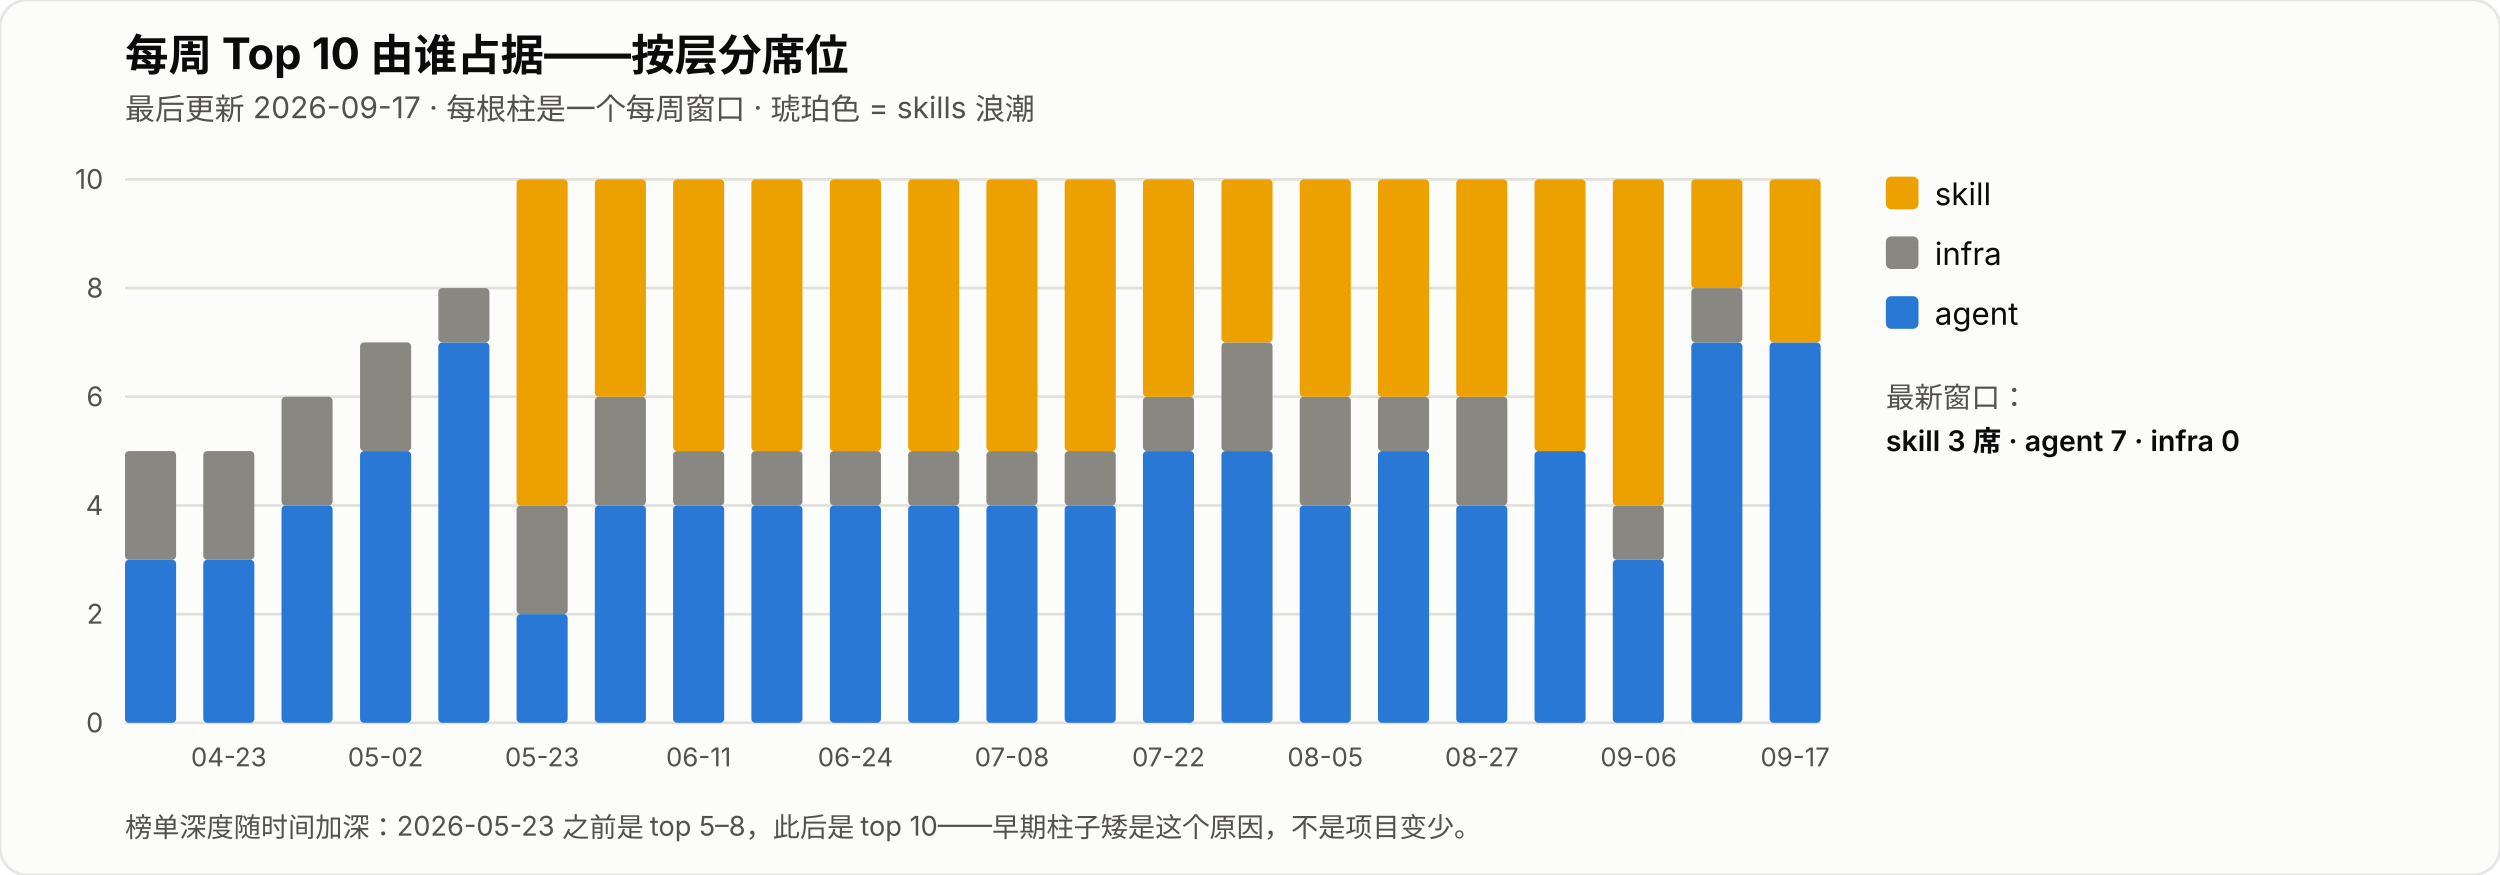
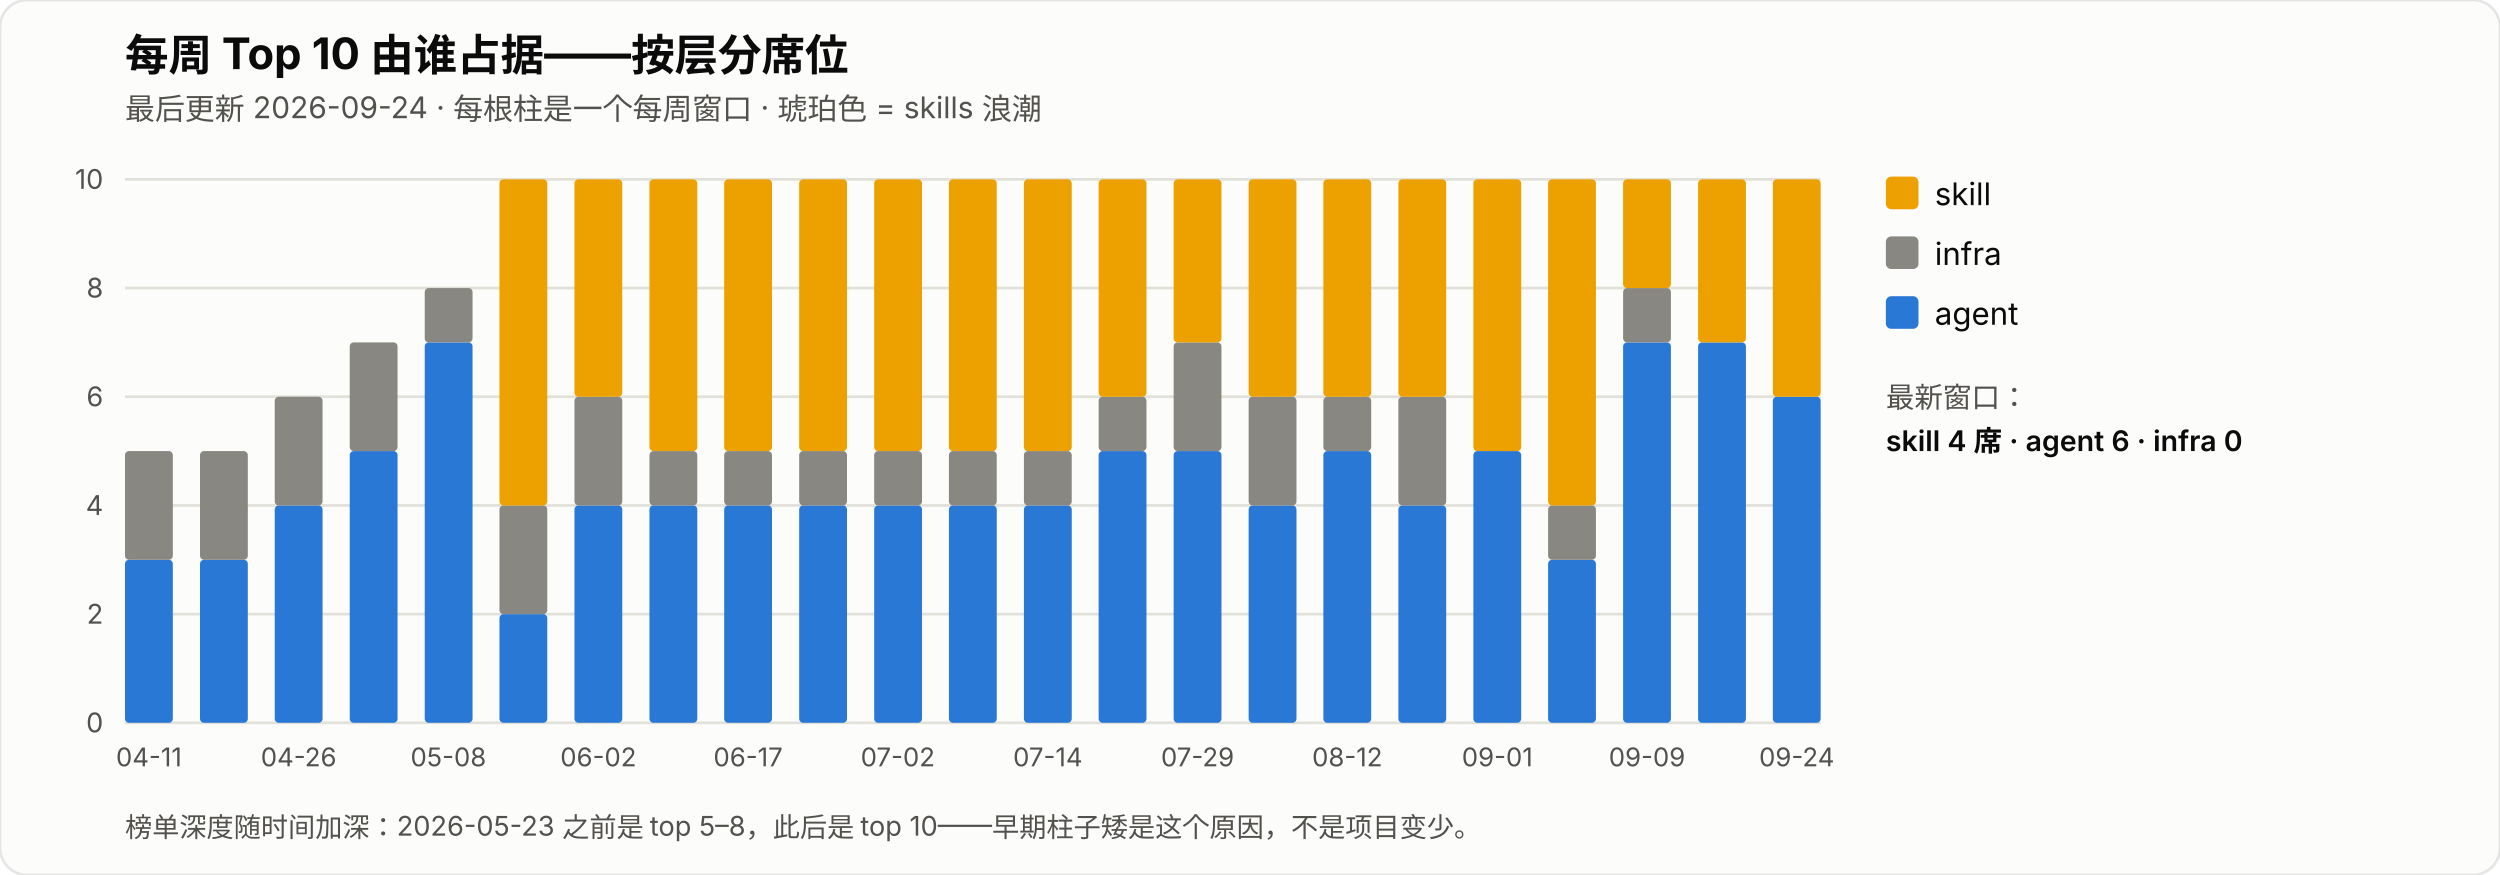
<svg xmlns="http://www.w3.org/2000/svg" width="920" height="322" viewBox="0 0 920 322" font-family="system-ui, -apple-system, sans-serif">
  <rect width="920" height="322" rx="10" fill="#fcfcfb" stroke="rgba(11,11,11,0.10)" />
  <text x="46" y="26" font-size="16" font-weight="700" fill="#0b0b0b">每周 Top 10 由谁占据——按层分席位</text>
-   <text x="46" y="44" font-size="11" fill="#52514e">最后更新 2026-09-17 · 每根柱是一个每周窗口 · 琥珀色 = skills 浪潮</text>
+   <text x="46" y="44" font-size="11" fill="#52514e">最后更新 2026-09-24 · 每根柱是一个每周窗口 · 琥珀色 = skills 浪潮</text>
  <line x1="46" y1="266.0" x2="670" y2="266.0" stroke="#e1e0d9" stroke-width="1" />
  <text x="38" y="269.5" font-size="10" fill="#52514e" text-anchor="end">0</text>
  <line x1="46" y1="226.0" x2="670" y2="226.0" stroke="#e1e0d9" stroke-width="1" />
  <text x="38" y="229.5" font-size="10" fill="#52514e" text-anchor="end">2</text>
  <line x1="46" y1="186.0" x2="670" y2="186.0" stroke="#e1e0d9" stroke-width="1" />
  <text x="38" y="189.5" font-size="10" fill="#52514e" text-anchor="end">4</text>
  <line x1="46" y1="146.0" x2="670" y2="146.0" stroke="#e1e0d9" stroke-width="1" />
  <text x="38" y="149.5" font-size="10" fill="#52514e" text-anchor="end">6</text>
  <line x1="46" y1="106.0" x2="670" y2="106.0" stroke="#e1e0d9" stroke-width="1" />
  <text x="38" y="109.5" font-size="10" fill="#52514e" text-anchor="end">8</text>
  <line x1="46" y1="66.0" x2="670" y2="66.0" stroke="#e1e0d9" stroke-width="1" />
  <text x="38" y="69.5" font-size="10" fill="#52514e" text-anchor="end">10</text>
-   <rect x="46.0" y="206.0" width="18.8" height="60.0" fill="#2a78d6" rx="1.5" />
-   <rect x="46.0" y="166.0" width="18.8" height="40.0" fill="#898781" rx="1.5" />
-   <rect x="74.8" y="206.0" width="18.8" height="60.0" fill="#2a78d6" rx="1.5" />
-   <rect x="74.8" y="166.0" width="18.8" height="40.0" fill="#898781" rx="1.5" />
-   <text x="84.2" y="282" font-size="9.5" fill="#52514e" text-anchor="middle">04-23</text>
-   <rect x="103.6" y="186.0" width="18.8" height="80.0" fill="#2a78d6" rx="1.5" />
-   <rect x="103.6" y="146.0" width="18.8" height="40.0" fill="#898781" rx="1.5" />
-   <rect x="132.5" y="166.0" width="18.8" height="100.0" fill="#2a78d6" rx="1.5" />
-   <rect x="132.5" y="126.0" width="18.8" height="40.0" fill="#898781" rx="1.5" />
-   <text x="141.9" y="282" font-size="9.5" fill="#52514e" text-anchor="middle">05-02</text>
-   <rect x="161.3" y="126.0" width="18.8" height="140.0" fill="#2a78d6" rx="1.5" />
-   <rect x="161.3" y="106.0" width="18.8" height="20.0" fill="#898781" rx="1.5" />
-   <rect x="190.1" y="226.0" width="18.8" height="40.0" fill="#2a78d6" rx="1.5" />
-   <rect x="190.1" y="186.0" width="18.8" height="40.0" fill="#898781" rx="1.5" />
-   <rect x="190.1" y="66.0" width="18.8" height="120.0" fill="#eda100" rx="1.5" />
-   <text x="199.5" y="282" font-size="9.5" fill="#52514e" text-anchor="middle">05-23</text>
-   <rect x="218.9" y="186.0" width="18.8" height="80.0" fill="#2a78d6" rx="1.5" />
-   <rect x="218.9" y="146.0" width="18.8" height="40.0" fill="#898781" rx="1.5" />
-   <rect x="218.9" y="66.0" width="18.8" height="80.0" fill="#eda100" rx="1.5" />
-   <rect x="247.7" y="186.0" width="18.8" height="80.0" fill="#2a78d6" rx="1.5" />
-   <rect x="247.7" y="166.0" width="18.8" height="20.0" fill="#898781" rx="1.5" />
-   <rect x="247.7" y="66.0" width="18.8" height="100.0" fill="#eda100" rx="1.5" />
-   <text x="257.1" y="282" font-size="9.5" fill="#52514e" text-anchor="middle">06-11</text>
-   <rect x="276.5" y="186.0" width="18.8" height="80.0" fill="#2a78d6" rx="1.5" />
-   <rect x="276.5" y="166.0" width="18.8" height="20.0" fill="#898781" rx="1.5" />
-   <rect x="276.5" y="66.0" width="18.8" height="100.0" fill="#eda100" rx="1.5" />
-   <rect x="305.4" y="186.0" width="18.8" height="80.0" fill="#2a78d6" rx="1.5" />
-   <rect x="305.4" y="166.0" width="18.8" height="20.0" fill="#898781" rx="1.5" />
-   <rect x="305.4" y="66.0" width="18.8" height="100.0" fill="#eda100" rx="1.5" />
-   <text x="314.8" y="282" font-size="9.5" fill="#52514e" text-anchor="middle">06-24</text>
-   <rect x="334.2" y="186.0" width="18.8" height="80.0" fill="#2a78d6" rx="1.5" />
-   <rect x="334.2" y="166.0" width="18.8" height="20.0" fill="#898781" rx="1.5" />
-   <rect x="334.2" y="66.0" width="18.8" height="100.0" fill="#eda100" rx="1.5" />
-   <rect x="363.0" y="186.0" width="18.8" height="80.0" fill="#2a78d6" rx="1.5" />
-   <rect x="363.0" y="166.0" width="18.8" height="20.0" fill="#898781" rx="1.5" />
-   <rect x="363.0" y="66.0" width="18.8" height="100.0" fill="#eda100" rx="1.5" />
-   <text x="372.4" y="282" font-size="9.5" fill="#52514e" text-anchor="middle">07-08</text>
-   <rect x="391.8" y="186.0" width="18.8" height="80.0" fill="#2a78d6" rx="1.5" />
-   <rect x="391.8" y="166.0" width="18.8" height="20.0" fill="#898781" rx="1.5" />
-   <rect x="391.8" y="66.0" width="18.8" height="100.0" fill="#eda100" rx="1.5" />
-   <rect x="420.6" y="166.0" width="18.8" height="100.0" fill="#2a78d6" rx="1.5" />
-   <rect x="420.6" y="146.0" width="18.8" height="20.0" fill="#898781" rx="1.5" />
-   <rect x="420.6" y="66.0" width="18.8" height="80.0" fill="#eda100" rx="1.5" />
-   <text x="430.0" y="282" font-size="9.5" fill="#52514e" text-anchor="middle">07-22</text>
-   <rect x="449.5" y="166.0" width="18.8" height="100.0" fill="#2a78d6" rx="1.5" />
-   <rect x="449.5" y="126.0" width="18.8" height="40.0" fill="#898781" rx="1.5" />
-   <rect x="449.5" y="66.0" width="18.8" height="60.0" fill="#eda100" rx="1.5" />
-   <rect x="478.3" y="186.0" width="18.8" height="80.0" fill="#2a78d6" rx="1.5" />
-   <rect x="478.3" y="146.0" width="18.8" height="40.0" fill="#898781" rx="1.5" />
-   <rect x="478.3" y="66.0" width="18.8" height="80.0" fill="#eda100" rx="1.5" />
-   <text x="487.7" y="282" font-size="9.5" fill="#52514e" text-anchor="middle">08-05</text>
-   <rect x="507.1" y="166.0" width="18.8" height="100.0" fill="#2a78d6" rx="1.5" />
-   <rect x="507.1" y="146.0" width="18.8" height="20.0" fill="#898781" rx="1.5" />
-   <rect x="507.1" y="66.0" width="18.8" height="80.0" fill="#eda100" rx="1.5" />
-   <rect x="535.9" y="186.0" width="18.8" height="80.0" fill="#2a78d6" rx="1.5" />
-   <rect x="535.9" y="146.0" width="18.8" height="40.0" fill="#898781" rx="1.5" />
-   <rect x="535.9" y="66.0" width="18.8" height="80.0" fill="#eda100" rx="1.5" />
-   <text x="545.3" y="282" font-size="9.5" fill="#52514e" text-anchor="middle">08-27</text>
-   <rect x="564.7" y="166.0" width="18.8" height="100.0" fill="#2a78d6" rx="1.5" />
-   <rect x="564.7" y="66.0" width="18.8" height="100.0" fill="#eda100" rx="1.5" />
-   <rect x="593.5" y="206.0" width="18.8" height="60.0" fill="#2a78d6" rx="1.5" />
-   <rect x="593.5" y="186.0" width="18.8" height="20.0" fill="#898781" rx="1.5" />
-   <rect x="593.5" y="66.0" width="18.8" height="120.0" fill="#eda100" rx="1.5" />
-   <text x="603.0" y="282" font-size="9.5" fill="#52514e" text-anchor="middle">09-06</text>
-   <rect x="622.4" y="126.0" width="18.8" height="140.0" fill="#2a78d6" rx="1.5" />
-   <rect x="622.4" y="106.0" width="18.8" height="20.0" fill="#898781" rx="1.5" />
-   <rect x="622.4" y="66.0" width="18.8" height="40.0" fill="#eda100" rx="1.5" />
-   <rect x="651.2" y="126.0" width="18.8" height="140.0" fill="#2a78d6" rx="1.5" />
-   <rect x="651.2" y="66.0" width="18.8" height="60.0" fill="#eda100" rx="1.5" />
-   <text x="660.6" y="282" font-size="9.5" fill="#52514e" text-anchor="middle">09-17</text>
+   <rect x="46.0" y="206.0" width="17.6" height="60.0" fill="#2a78d6" rx="1.5" />
+   <rect x="46.0" y="166.0" width="17.6" height="40.0" fill="#898781" rx="1.5" />
+   <text x="54.8" y="282" font-size="9.5" fill="#52514e" text-anchor="middle">04-11</text>
+   <rect x="73.6" y="206.0" width="17.6" height="60.0" fill="#2a78d6" rx="1.5" />
+   <rect x="73.6" y="166.0" width="17.6" height="40.0" fill="#898781" rx="1.5" />
+   <rect x="101.1" y="186.0" width="17.6" height="80.0" fill="#2a78d6" rx="1.5" />
+   <rect x="101.1" y="146.0" width="17.6" height="40.0" fill="#898781" rx="1.5" />
+   <text x="109.9" y="282" font-size="9.5" fill="#52514e" text-anchor="middle">04-26</text>
+   <rect x="128.7" y="166.0" width="17.6" height="100.0" fill="#2a78d6" rx="1.5" />
+   <rect x="128.7" y="126.0" width="17.6" height="40.0" fill="#898781" rx="1.5" />
+   <rect x="156.3" y="126.0" width="17.6" height="140.0" fill="#2a78d6" rx="1.5" />
+   <rect x="156.3" y="106.0" width="17.6" height="20.0" fill="#898781" rx="1.5" />
+   <text x="165.0" y="282" font-size="9.5" fill="#52514e" text-anchor="middle">05-08</text>
+   <rect x="183.8" y="226.0" width="17.6" height="40.0" fill="#2a78d6" rx="1.5" />
+   <rect x="183.8" y="186.0" width="17.6" height="40.0" fill="#898781" rx="1.5" />
+   <rect x="183.8" y="66.0" width="17.6" height="120.0" fill="#eda100" rx="1.5" />
+   <rect x="211.4" y="186.0" width="17.6" height="80.0" fill="#2a78d6" rx="1.5" />
+   <rect x="211.4" y="146.0" width="17.6" height="40.0" fill="#898781" rx="1.5" />
+   <rect x="211.4" y="66.0" width="17.6" height="80.0" fill="#eda100" rx="1.5" />
+   <text x="220.2" y="282" font-size="9.5" fill="#52514e" text-anchor="middle">06-02</text>
+   <rect x="239.0" y="186.0" width="17.6" height="80.0" fill="#2a78d6" rx="1.5" />
+   <rect x="239.0" y="166.0" width="17.6" height="20.0" fill="#898781" rx="1.5" />
+   <rect x="239.0" y="66.0" width="17.6" height="100.0" fill="#eda100" rx="1.5" />
+   <rect x="266.5" y="186.0" width="17.6" height="80.0" fill="#2a78d6" rx="1.5" />
+   <rect x="266.5" y="166.0" width="17.6" height="20.0" fill="#898781" rx="1.5" />
+   <rect x="266.5" y="66.0" width="17.6" height="100.0" fill="#eda100" rx="1.5" />
+   <text x="275.3" y="282" font-size="9.5" fill="#52514e" text-anchor="middle">06-17</text>
+   <rect x="294.1" y="186.0" width="17.6" height="80.0" fill="#2a78d6" rx="1.5" />
+   <rect x="294.1" y="166.0" width="17.6" height="20.0" fill="#898781" rx="1.5" />
+   <rect x="294.1" y="66.0" width="17.6" height="100.0" fill="#eda100" rx="1.5" />
+   <rect x="321.7" y="186.0" width="17.6" height="80.0" fill="#2a78d6" rx="1.5" />
+   <rect x="321.7" y="166.0" width="17.6" height="20.0" fill="#898781" rx="1.5" />
+   <rect x="321.7" y="66.0" width="17.6" height="100.0" fill="#eda100" rx="1.5" />
+   <text x="330.4" y="282" font-size="9.5" fill="#52514e" text-anchor="middle">07-02</text>
+   <rect x="349.2" y="186.0" width="17.6" height="80.0" fill="#2a78d6" rx="1.5" />
+   <rect x="349.2" y="166.0" width="17.6" height="20.0" fill="#898781" rx="1.5" />
+   <rect x="349.2" y="66.0" width="17.6" height="100.0" fill="#eda100" rx="1.5" />
+   <rect x="376.8" y="186.0" width="17.6" height="80.0" fill="#2a78d6" rx="1.5" />
+   <rect x="376.8" y="166.0" width="17.6" height="20.0" fill="#898781" rx="1.5" />
+   <rect x="376.8" y="66.0" width="17.6" height="100.0" fill="#eda100" rx="1.5" />
+   <text x="385.6" y="282" font-size="9.5" fill="#52514e" text-anchor="middle">07-14</text>
+   <rect x="404.3" y="166.0" width="17.6" height="100.0" fill="#2a78d6" rx="1.5" />
+   <rect x="404.3" y="146.0" width="17.6" height="20.0" fill="#898781" rx="1.5" />
+   <rect x="404.3" y="66.0" width="17.6" height="80.0" fill="#eda100" rx="1.5" />
+   <rect x="431.9" y="166.0" width="17.6" height="100.0" fill="#2a78d6" rx="1.5" />
+   <rect x="431.9" y="126.0" width="17.6" height="40.0" fill="#898781" rx="1.5" />
+   <rect x="431.9" y="66.0" width="17.6" height="60.0" fill="#eda100" rx="1.5" />
+   <text x="440.7" y="282" font-size="9.5" fill="#52514e" text-anchor="middle">07-29</text>
+   <rect x="459.5" y="186.0" width="17.6" height="80.0" fill="#2a78d6" rx="1.5" />
+   <rect x="459.5" y="146.0" width="17.6" height="40.0" fill="#898781" rx="1.5" />
+   <rect x="459.5" y="66.0" width="17.6" height="80.0" fill="#eda100" rx="1.5" />
+   <rect x="487.0" y="166.0" width="17.6" height="100.0" fill="#2a78d6" rx="1.5" />
+   <rect x="487.0" y="146.0" width="17.6" height="20.0" fill="#898781" rx="1.5" />
+   <rect x="487.0" y="66.0" width="17.6" height="80.0" fill="#eda100" rx="1.5" />
+   <text x="495.8" y="282" font-size="9.5" fill="#52514e" text-anchor="middle">08-12</text>
+   <rect x="514.6" y="186.0" width="17.6" height="80.0" fill="#2a78d6" rx="1.5" />
+   <rect x="514.6" y="146.0" width="17.6" height="40.0" fill="#898781" rx="1.5" />
+   <rect x="514.6" y="66.0" width="17.6" height="80.0" fill="#eda100" rx="1.5" />
+   <rect x="542.2" y="166.0" width="17.6" height="100.0" fill="#2a78d6" rx="1.5" />
+   <rect x="542.2" y="66.0" width="17.6" height="100.0" fill="#eda100" rx="1.5" />
+   <text x="551.0" y="282" font-size="9.5" fill="#52514e" text-anchor="middle">09-01</text>
+   <rect x="569.7" y="206.0" width="17.6" height="60.0" fill="#2a78d6" rx="1.5" />
+   <rect x="569.7" y="186.0" width="17.6" height="20.0" fill="#898781" rx="1.5" />
+   <rect x="569.7" y="66.0" width="17.6" height="120.0" fill="#eda100" rx="1.5" />
+   <rect x="597.3" y="126.0" width="17.6" height="140.0" fill="#2a78d6" rx="1.5" />
+   <rect x="597.3" y="106.0" width="17.6" height="20.0" fill="#898781" rx="1.5" />
+   <rect x="597.3" y="66.0" width="17.6" height="40.0" fill="#eda100" rx="1.5" />
+   <text x="606.1" y="282" font-size="9.5" fill="#52514e" text-anchor="middle">09-09</text>
+   <rect x="624.9" y="126.0" width="17.6" height="140.0" fill="#2a78d6" rx="1.5" />
+   <rect x="624.9" y="66.0" width="17.6" height="60.0" fill="#eda100" rx="1.5" />
+   <rect x="652.4" y="146.0" width="17.6" height="120.0" fill="#2a78d6" rx="1.5" />
+   <rect x="652.4" y="66.0" width="17.6" height="80.0" fill="#eda100" rx="1.5" />
+   <text x="661.2" y="282" font-size="9.5" fill="#52514e" text-anchor="middle">09-24</text>
  <rect x="694" y="65" width="12" height="12" rx="2" fill="#eda100" />
  <text x="712" y="75.5" font-size="11.5" fill="#0b0b0b">skill</text>
  <rect x="694" y="87" width="12" height="12" rx="2" fill="#898781" />
  <text x="712" y="97.5" font-size="11.5" fill="#0b0b0b">infra</text>
  <rect x="694" y="109" width="12" height="12" rx="2" fill="#2a78d6" />
  <text x="712" y="119.5" font-size="11.5" fill="#0b0b0b">agent</text>
  <text x="694" y="150" font-size="10.5" fill="#52514e">最新窗口：</text>
-   <text x="694" y="166" font-size="10.5" font-weight="600" fill="#0b0b0b">skill 3 席 · agent 7 · infra 0</text>
+   <text x="694" y="166" font-size="10.5" font-weight="600" fill="#0b0b0b">skill 4 席 · agent 6 · infra 0</text>
  <text x="46" y="308" font-size="10" fill="#52514e">榜单深度随时间加深：2026-05-23 之前是 top 5–8，此后是 top 10——早期柱子矮是这个原因，不是项目变少。</text>
</svg>
